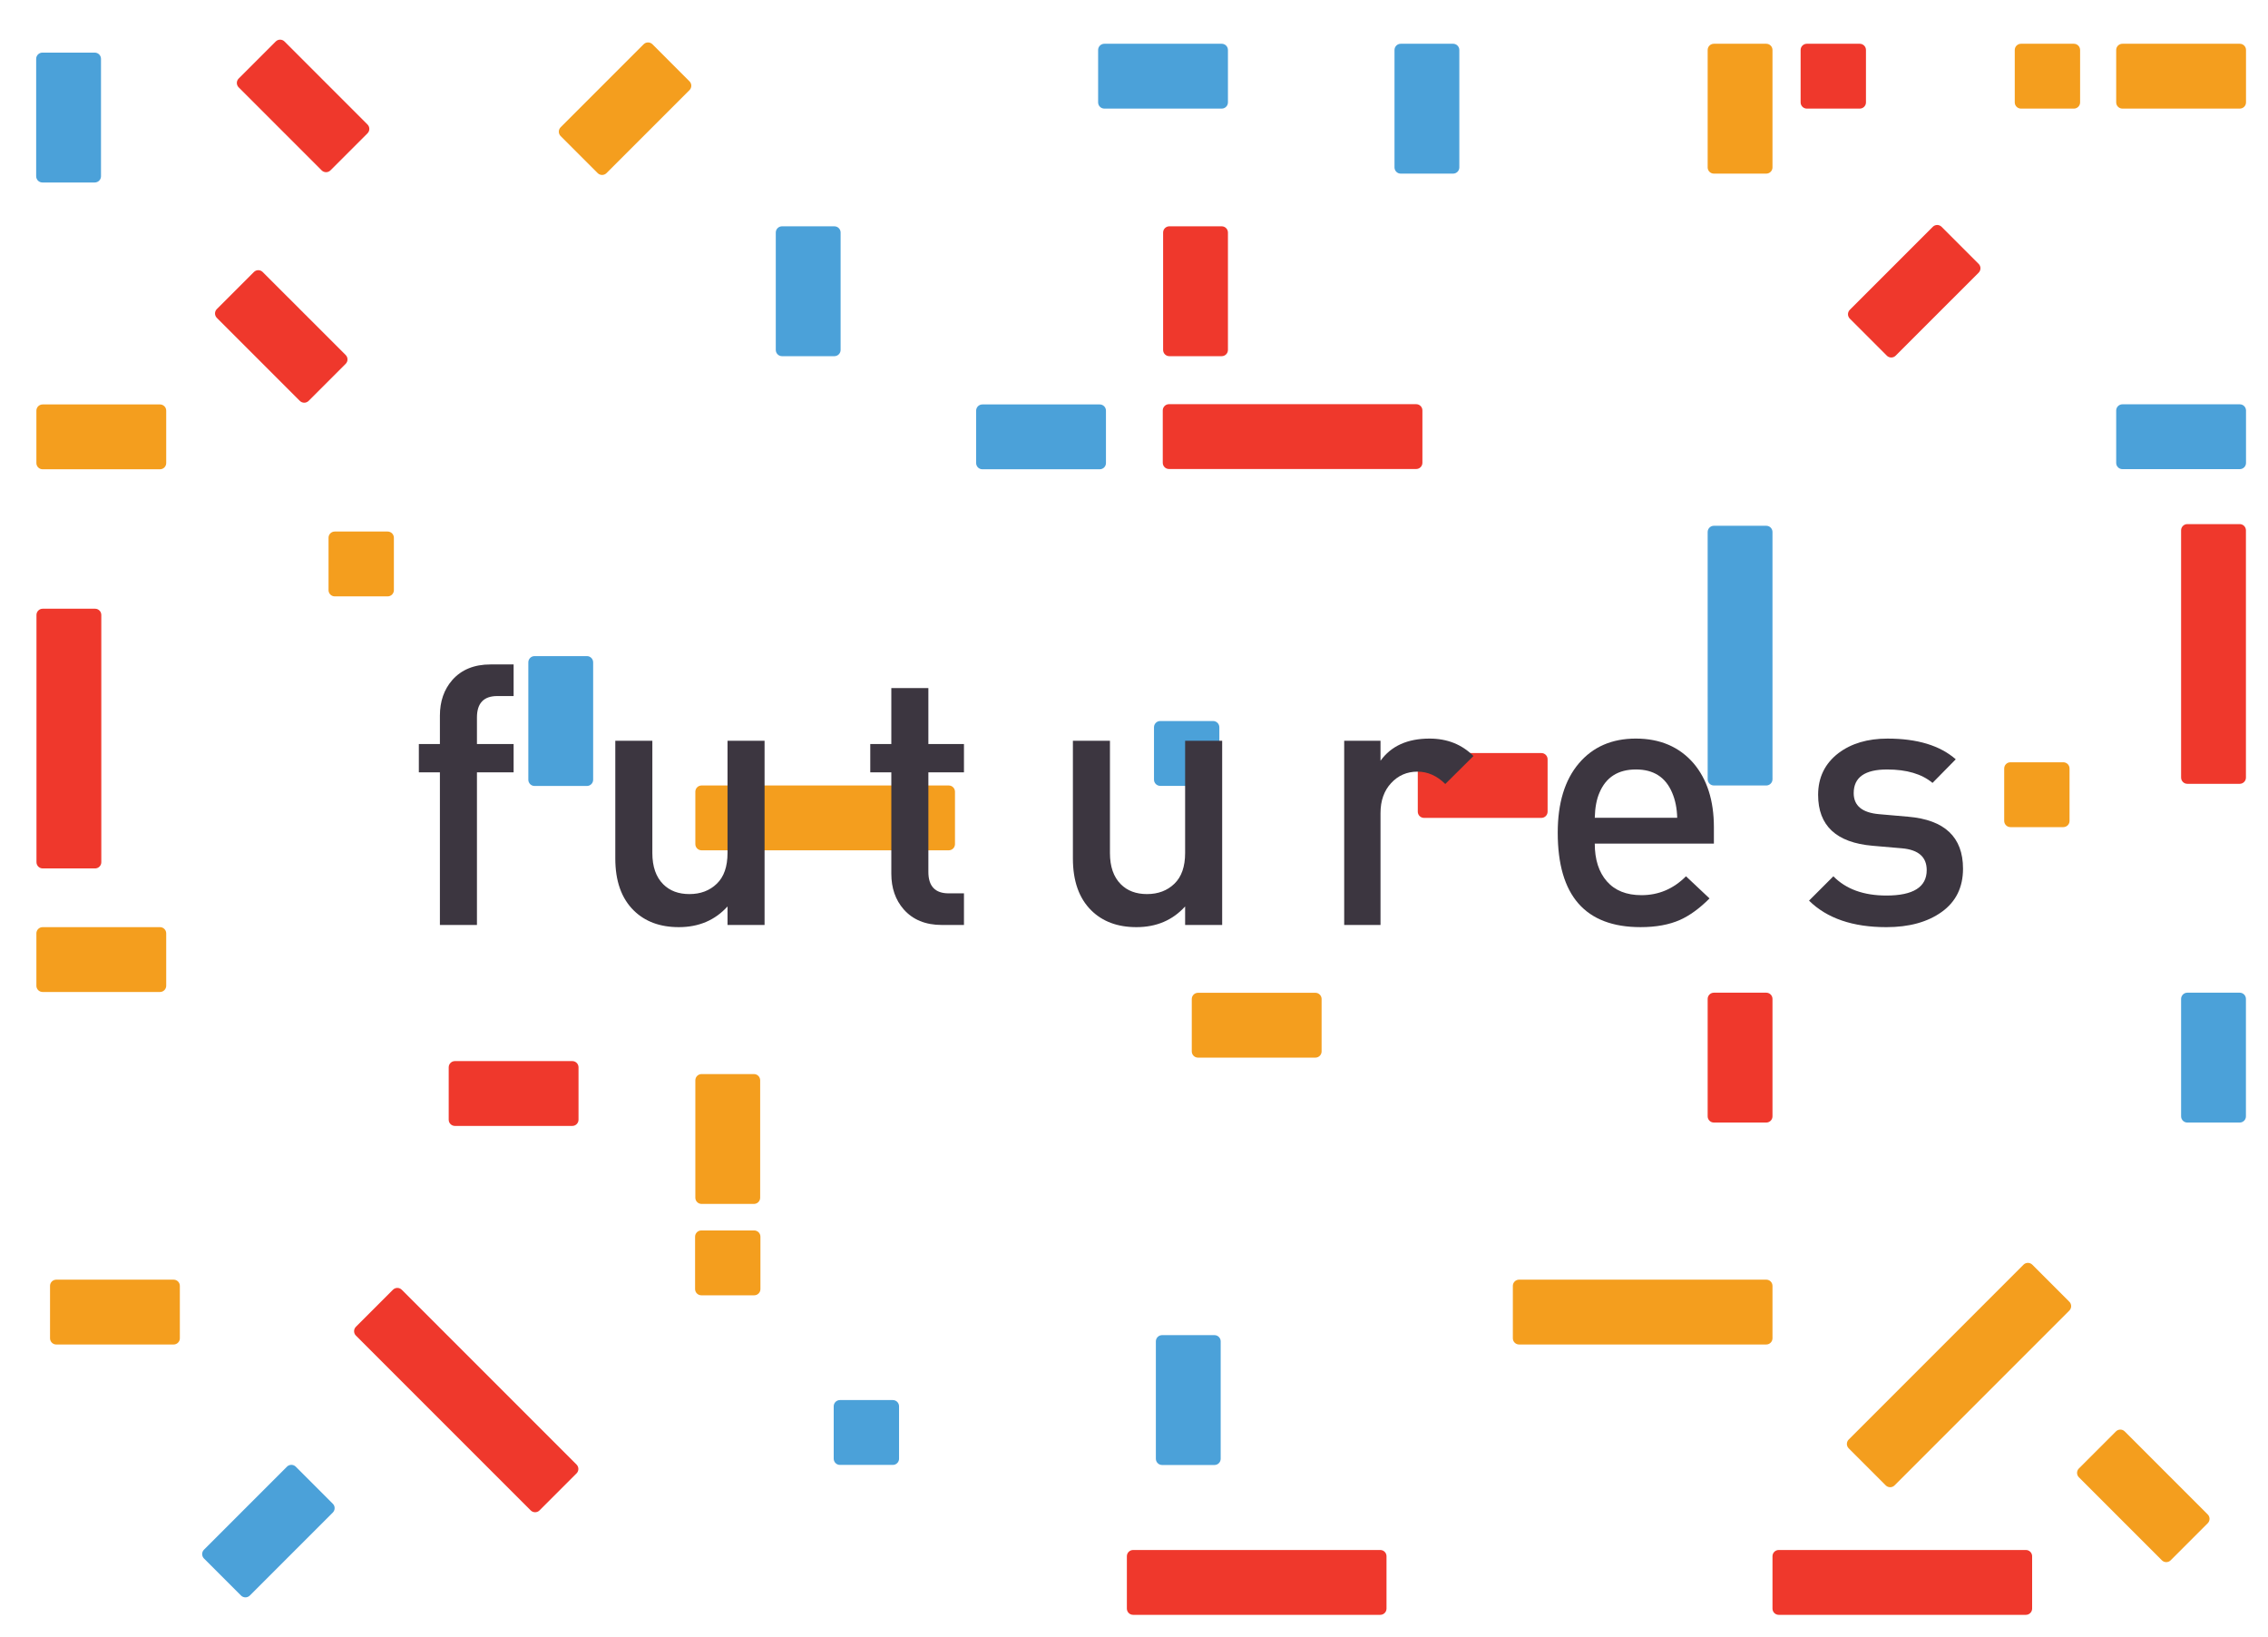
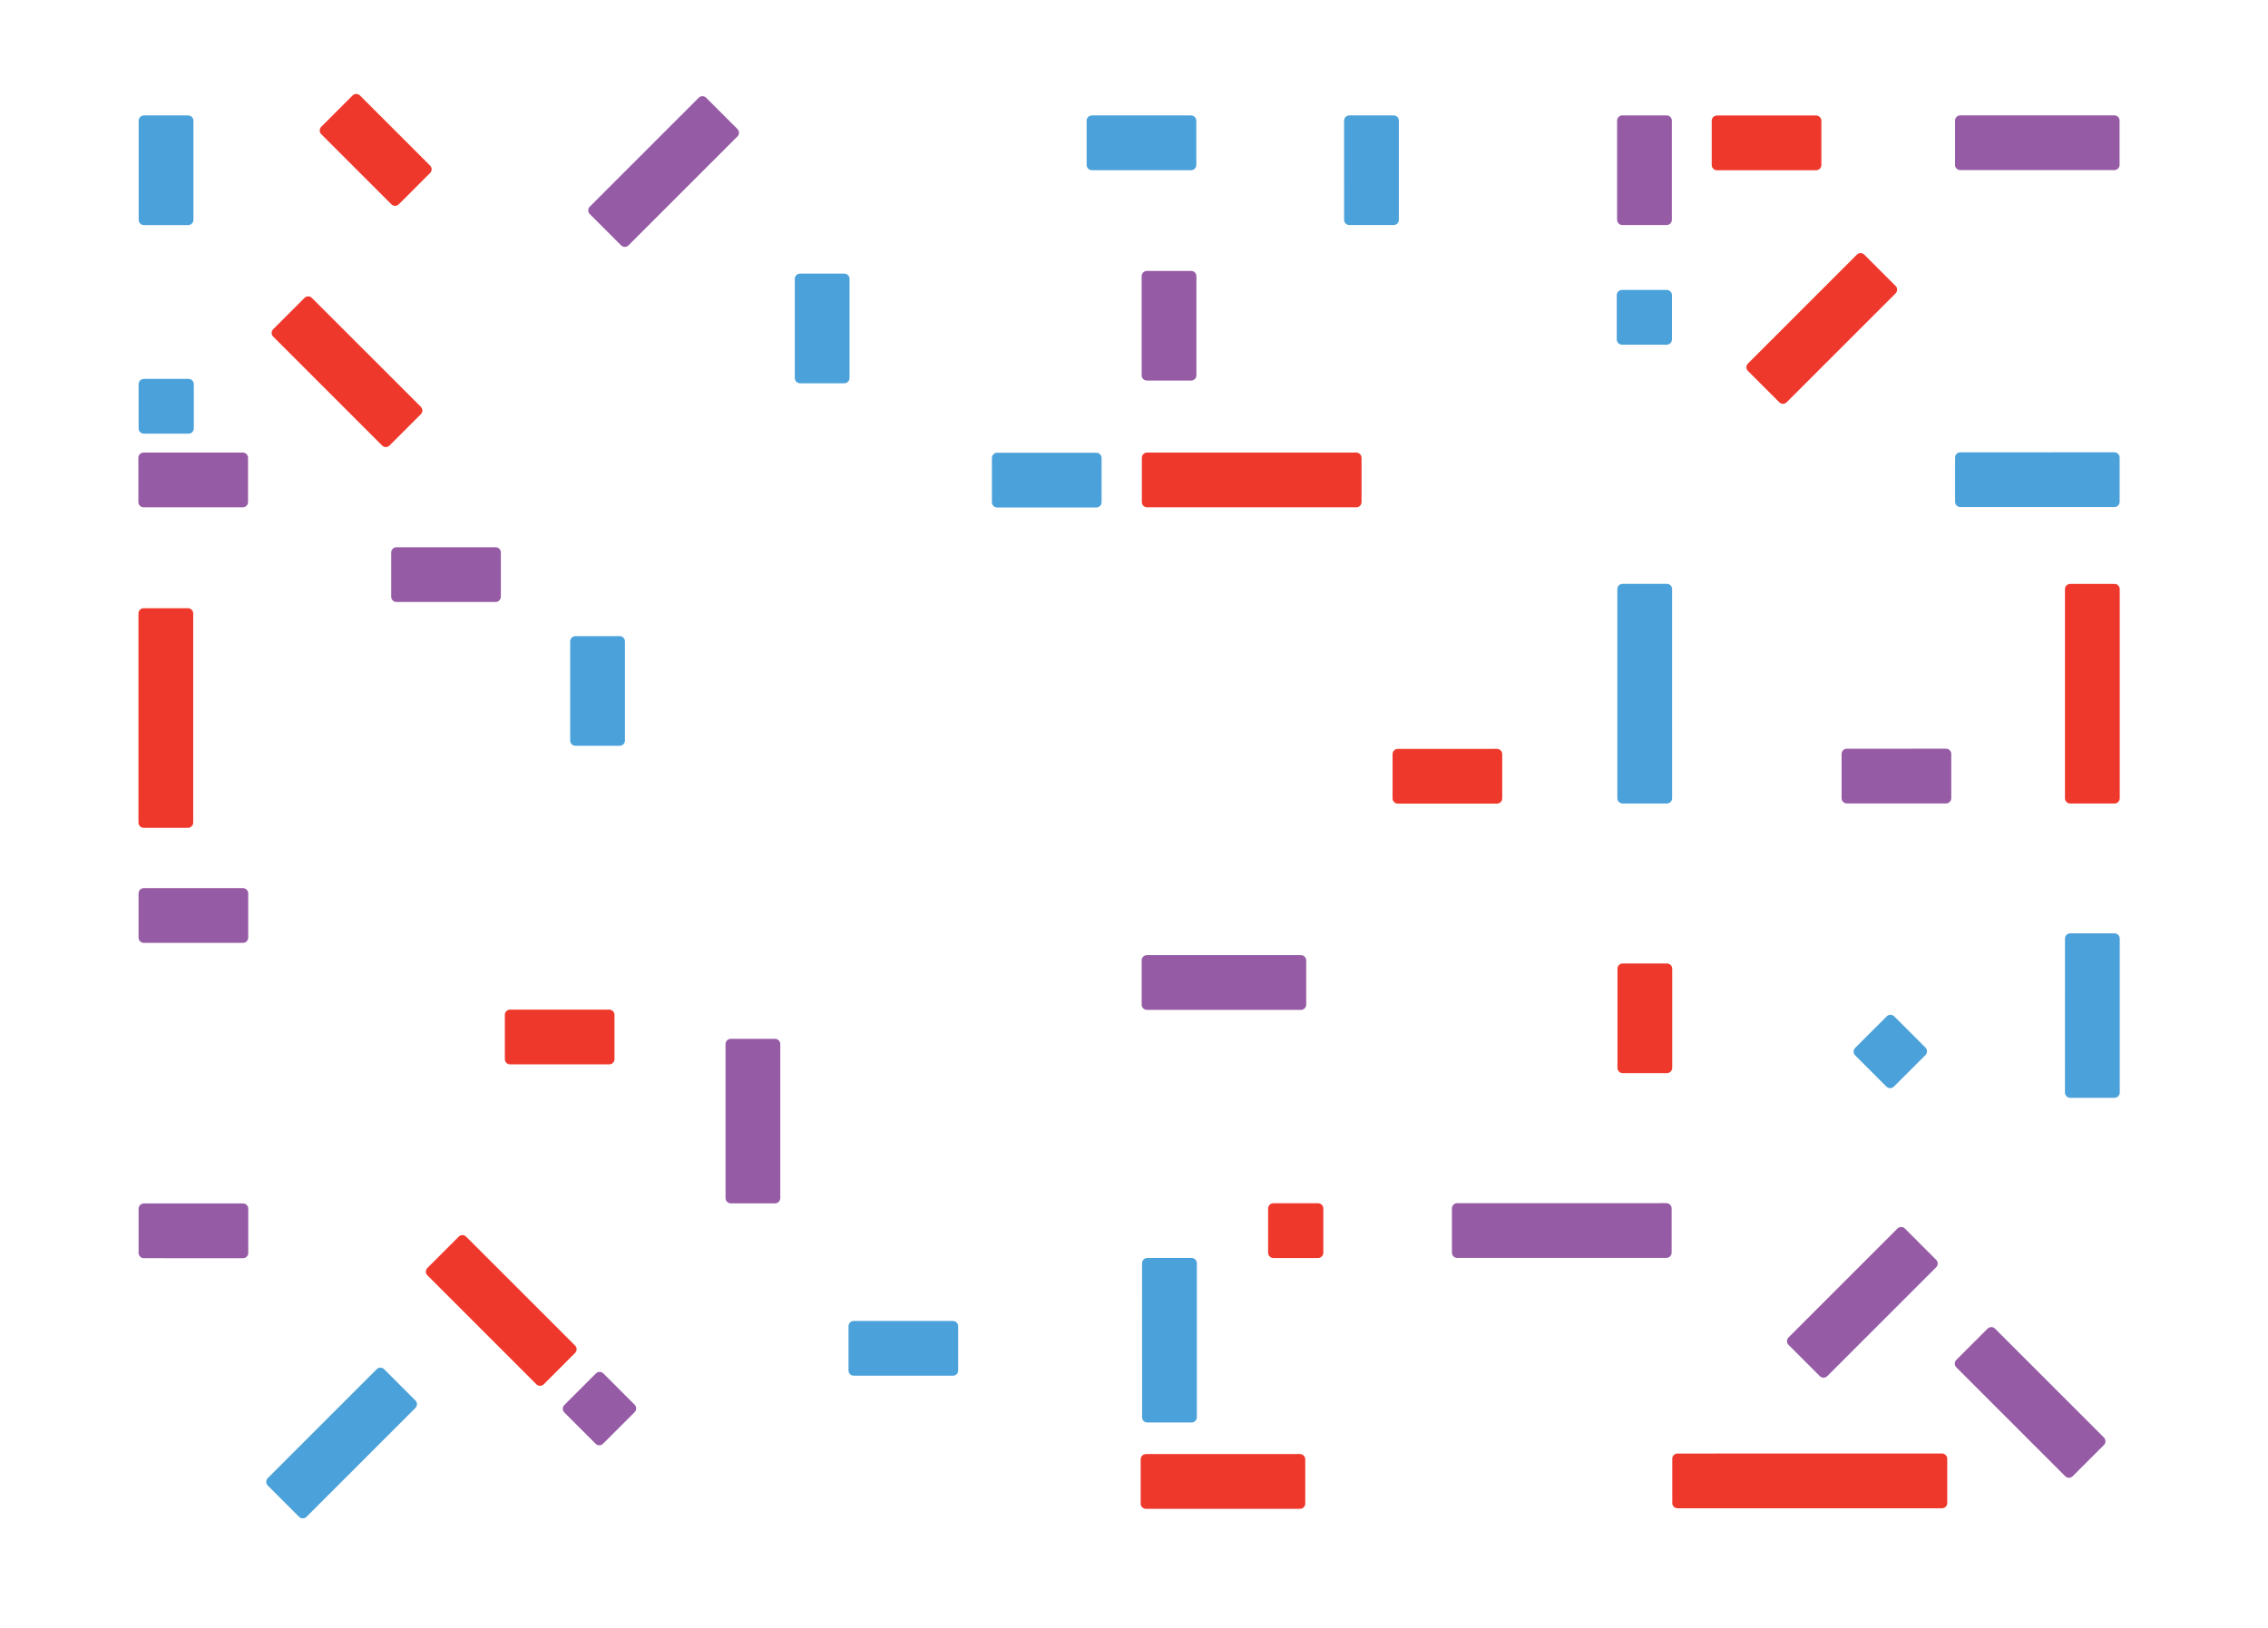
- <svg xmlns="http://www.w3.org/2000/svg" version="1.1" id="Layer_3" x="0px" y="0px" width="250px" height="180.333px" viewBox="0 0 250 180.333" enable-background="new 0 0 250 180.333" xml:space="preserve">
-   <path fill="#4BA1D9" d="M99.103,160.75c0,0.378-0.308,0.686-0.687,0.686l-5.83,0c-0.379-0.001-0.687-0.308-0.687-0.687l0-5.773  c0-0.379,0.307-0.686,0.687-0.686l5.83,0c0.378,0.001,0.686,0.307,0.686,0.686V160.75z" />
-   <path fill="#F49E1E" d="M83.822,142.058c0,0.378-0.308,0.686-0.687,0.686l-5.83,0c-0.379-0.001-0.687-0.308-0.687-0.687l0-5.773  c0-0.379,0.307-0.686,0.687-0.686l5.83,0c0.378,0.001,0.686,0.307,0.686,0.686V142.058z" />
-   <path fill="#4BA1D9" d="M134.408,85.918c0,0.378-0.308,0.686-0.687,0.686l-5.83,0c-0.379-0.001-0.687-0.308-0.687-0.687l0-5.773  c0-0.379,0.307-0.686,0.687-0.686l5.83,0c0.378,0.001,0.686,0.307,0.686,0.686V85.918z" />
-   <path fill="#F49E1E" d="M43.418,65.036c0,0.378-0.308,0.686-0.687,0.686l-5.83,0c-0.379-0.001-0.687-0.308-0.687-0.687l0-5.773  c0-0.379,0.307-0.686,0.687-0.686l5.83,0c0.378,0.001,0.686,0.307,0.686,0.686V65.036z" />
-   <path fill="#F49E1E" d="M229.289,11.283c0,0.378-0.308,0.686-0.687,0.686l-5.83,0c-0.379-0.001-0.687-0.308-0.687-0.687l0-5.773  c0-0.379,0.307-0.686,0.687-0.686l5.83,0c0.378,0.001,0.686,0.307,0.686,0.686V11.283z" />
-   <path fill="#EF382C" d="M205.685,11.283c0,0.378-0.308,0.686-0.687,0.686l-5.83,0c-0.379-0.001-0.687-0.308-0.687-0.687l0-5.773  c0-0.379,0.307-0.686,0.687-0.686l5.83,0c0.378,0.001,0.686,0.307,0.686,0.686V11.283z" />
-   <path fill="#F49E1E" d="M228.125,90.464c0,0.378-0.308,0.686-0.687,0.686l-5.83,0c-0.379-0.001-0.687-0.308-0.687-0.687l0-5.773  c0-0.379,0.307-0.686,0.687-0.686l5.83,0c0.378,0.001,0.686,0.307,0.686,0.686V90.464z" />
-   <path fill="#4BA1D9" d="M246.891,44.555h-12.938c-0.379,0-0.686,0.307-0.687,0.686v5.773c0,0.378,0.307,0.686,0.687,0.686h12.937  c0.379,0,0.686-0.308,0.686-0.686l0-5.773C247.576,44.862,247.27,44.555,246.891,44.555z" />
-   <path fill="#EF382C" d="M169.906,82.988h-12.938c-0.379,0-0.686,0.307-0.687,0.686v5.773c0,0.378,0.307,0.686,0.687,0.686h12.937  c0.379,0,0.686-0.308,0.686-0.686l0-5.773C170.591,83.295,170.285,82.988,169.906,82.988z" />
-   <path fill="#F49E1E" d="M246.891,4.823h-12.938c-0.379,0-0.686,0.307-0.687,0.686v5.773c0,0.378,0.307,0.686,0.687,0.686h12.937  c0.379,0,0.686-0.308,0.686-0.686l0-5.773C247.576,5.13,247.27,4.823,246.891,4.823z" />
-   <path fill="#4BA1D9" d="M134.67,4.823h-12.938c-0.379,0-0.686,0.307-0.687,0.686v5.773c0,0.378,0.307,0.686,0.687,0.686h12.937  c0.379,0,0.686-0.308,0.686-0.686l0-5.773C135.355,5.13,135.049,4.823,134.67,4.823z" />
-   <path fill="#EF382C" d="M213.051,24.995l-9.148,9.148c-0.268,0.268-0.268,0.703,0,0.971l4.082,4.083  c0.268,0.267,0.703,0.268,0.971,0l9.148-9.147c0.268-0.269,0.268-0.703,0-0.97l-4.082-4.083  C213.752,24.727,213.318,24.727,213.051,24.995z" />
-   <path fill="#F49E1E" d="M70.949,4.877L61.8,14.025c-0.268,0.268-0.268,0.703,0,0.971l4.082,4.083c0.268,0.267,0.703,0.268,0.971,0  l9.148-9.147c0.268-0.269,0.268-0.703,0-0.97l-4.082-4.083C71.65,4.61,71.216,4.609,70.949,4.877z" />
-   <path fill="#4BA1D9" d="M31.633,161.629l-9.148,9.148c-0.268,0.268-0.268,0.703,0,0.971l4.082,4.083  c0.268,0.267,0.703,0.268,0.971,0l9.148-9.147c0.268-0.269,0.268-0.703,0-0.97l-4.082-4.083  C32.334,161.362,31.9,161.361,31.633,161.629z" />
-   <path fill="#EF382C" d="M63.085,116.934H50.147c-0.379,0-0.686,0.307-0.687,0.686v5.773c0,0.378,0.307,0.686,0.687,0.686h12.937  c0.379,0,0.686-0.308,0.686-0.686l0-5.773C63.771,117.241,63.464,116.934,63.085,116.934z" />
-   <path fill="#F49E1E" d="M144.994,109.407h-12.938c-0.379,0-0.686,0.307-0.687,0.686v5.773c0,0.378,0.307,0.686,0.687,0.686h12.937  c0.379,0,0.686-0.308,0.686-0.686l0-5.773C145.68,109.714,145.373,109.407,144.994,109.407z" />
-   <path fill="#F49E1E" d="M19.139,141.021H6.202c-0.379,0-0.686,0.307-0.687,0.686v5.773c0,0.378,0.307,0.686,0.687,0.686h12.937  c0.379,0,0.686-0.308,0.686-0.686l0-5.773C19.825,141.328,19.518,141.021,19.139,141.021z" />
-   <path fill="#F49E1E" d="M17.636,102.173H4.698c-0.379,0-0.686,0.307-0.687,0.686v5.773c0,0.378,0.307,0.686,0.687,0.686h12.937  c0.379,0,0.686-0.308,0.686-0.686l0-5.773C18.321,102.48,18.015,102.173,17.636,102.173z" />
-   <path fill="#F49E1E" d="M17.636,44.57H4.698c-0.379,0-0.686,0.307-0.687,0.686v5.773c0,0.378,0.307,0.686,0.687,0.686h12.937  c0.379,0,0.686-0.308,0.686-0.686l0-5.773C18.321,44.877,18.015,44.57,17.636,44.57z" />
-   <path fill="#4BA1D9" d="M121.224,44.57h-12.938c-0.379,0-0.686,0.307-0.687,0.686v5.773c0,0.378,0.307,0.686,0.687,0.686h12.937  c0.379,0,0.686-0.308,0.686-0.686l0-5.773C121.909,44.877,121.603,44.57,121.224,44.57z" />
-   <path fill="#4BA1D9" d="M247.567,123.021v-12.938c0-0.379-0.307-0.687-0.686-0.687h-5.773c-0.378,0-0.687,0.307-0.687,0.687v12.937  c0,0.38,0.308,0.687,0.686,0.687h5.773C247.261,123.707,247.567,123.4,247.567,123.021z" />
-   <path fill="#EF382C" d="M135.355,38.564V25.627c0-0.379-0.307-0.687-0.686-0.687h-5.773c-0.378,0-0.687,0.307-0.687,0.687v12.937  c0,0.38,0.308,0.687,0.686,0.687h5.773C135.049,39.25,135.355,38.943,135.355,38.564z" />
-   <path fill="#4BA1D9" d="M160.861,18.447V5.51c0-0.379-0.307-0.687-0.686-0.687h-5.773c-0.378,0-0.687,0.307-0.687,0.687v12.937  c0,0.38,0.308,0.687,0.686,0.687h5.773C160.554,19.133,160.861,18.826,160.861,18.447z" />
-   <path fill="#4BA1D9" d="M11.133,19.423V6.486c0-0.379-0.307-0.687-0.686-0.687H4.674c-0.378,0-0.687,0.307-0.687,0.687v12.937  c0,0.38,0.308,0.687,0.686,0.687h5.773C10.827,20.109,11.133,19.802,11.133,19.423z" />
-   <path fill="#EF382C" d="M38.104,39.124l-9.148-9.148c-0.268-0.268-0.703-0.269-0.97,0l-4.083,4.083  c-0.268,0.267-0.269,0.702,0,0.971l9.147,9.147c0.269,0.269,0.703,0.268,0.971,0l4.082-4.082  C38.373,39.825,38.373,39.392,38.104,39.124z" />
-   <path fill="#EF382C" d="M40.51,13.721l-9.148-9.148c-0.268-0.268-0.703-0.269-0.97,0l-4.083,4.083c-0.268,0.267-0.269,0.702,0,0.971  l9.147,9.147c0.269,0.269,0.703,0.268,0.971,0l4.082-4.082C40.778,14.423,40.778,13.989,40.51,13.721z" />
-   <path fill="#F49E1E" d="M243.355,166.894l-9.148-9.148c-0.268-0.268-0.703-0.269-0.97,0l-4.083,4.083  c-0.268,0.267-0.269,0.702,0,0.971l9.147,9.147c0.269,0.269,0.703,0.268,0.971,0l4.082-4.082  C243.624,167.595,243.624,167.162,243.355,166.894z" />
-   <path fill="#F49E1E" d="M195.38,18.447V5.51c0-0.379-0.307-0.687-0.686-0.687h-5.773c-0.378,0-0.687,0.307-0.687,0.687v12.937  c0,0.38,0.308,0.687,0.686,0.687h5.773C195.074,19.133,195.38,18.826,195.38,18.447z" />
-   <path fill="#4BA1D9" d="M92.66,38.564V25.627c0-0.379-0.307-0.687-0.686-0.687h-5.773c-0.378,0-0.687,0.307-0.687,0.687v12.937  c0,0.38,0.308,0.687,0.686,0.687h5.773C92.353,39.25,92.66,38.943,92.66,38.564z" />
-   <path fill="#4BA1D9" d="M134.556,160.759v-12.938c0-0.379-0.307-0.687-0.686-0.687h-5.773c-0.378,0-0.687,0.307-0.687,0.687v12.937  c0,0.38,0.308,0.687,0.686,0.687h5.773C134.25,161.444,134.556,161.138,134.556,160.759z" />
-   <path fill="#EF382C" d="M195.38,123.021v-12.938c0-0.379-0.307-0.687-0.686-0.687h-5.773c-0.378,0-0.687,0.307-0.687,0.687v12.937  c0,0.38,0.308,0.687,0.686,0.687h5.773C195.074,123.707,195.38,123.4,195.38,123.021z" />
-   <path fill="#F49E1E" d="M83.793,131.989v-12.938c0-0.379-0.307-0.687-0.686-0.687h-5.773c-0.378,0-0.687,0.307-0.687,0.687v12.937  c0,0.38,0.308,0.687,0.686,0.687h5.773C83.486,132.674,83.793,132.368,83.793,131.989z" />
-   <path fill="#4BA1D9" d="M65.383,85.928V72.991c0-0.379-0.307-0.687-0.686-0.687h-5.773c-0.378,0-0.687,0.307-0.687,0.687v12.937  c0,0.38,0.308,0.687,0.686,0.687h5.773C65.076,86.614,65.383,86.307,65.383,85.928z" />
-   <path fill="#F49E1E" d="M223.049,139.372l-19.267,19.267c-0.268,0.268-0.268,0.702,0,0.971l4.083,4.082  c0.268,0.267,0.702,0.269,0.97,0l19.267-19.267c0.268-0.268,0.268-0.703,0-0.97l-4.082-4.083  C223.751,139.104,223.316,139.104,223.049,139.372z" />
-   <path fill="#F49E1E" d="M104.582,86.561l-27.248,0c-0.379,0-0.686,0.307-0.687,0.686v5.773c0,0.378,0.307,0.686,0.687,0.686  l27.247,0c0.379,0,0.686-0.308,0.686-0.686l0-5.773C105.267,86.868,104.96,86.561,104.582,86.561z" />
-   <path fill="#EF382C" d="M152.149,170.812l-27.248,0c-0.379,0-0.686,0.307-0.687,0.686v5.773c0,0.378,0.307,0.686,0.687,0.686  l27.247,0c0.379,0,0.686-0.308,0.686-0.686l0-5.773C152.834,171.12,152.527,170.812,152.149,170.812z" />
-   <path fill="#EF382C" d="M223.315,170.812l-27.248,0c-0.379,0-0.686,0.307-0.687,0.686v5.773c0,0.378,0.307,0.686,0.687,0.686  l27.247,0c0.379,0,0.686-0.308,0.686-0.686l0-5.773C224,171.12,223.693,170.812,223.315,170.812z" />
-   <path fill="#EF382C" d="M247.568,85.691l-0.001-27.247c0-0.38-0.307-0.687-0.686-0.687h-5.773c-0.378,0-0.687,0.307-0.687,0.687  l0.001,27.247c0,0.379,0.308,0.686,0.686,0.686l5.773,0.001C247.26,86.377,247.568,86.07,247.568,85.691z" />
-   <path fill="#EF382C" d="M11.167,95.016l-0.001-27.247c0-0.38-0.307-0.687-0.686-0.687H4.707c-0.378,0-0.687,0.307-0.687,0.687  l0.001,27.247c0,0.379,0.308,0.686,0.686,0.686l5.773,0.001C10.859,95.702,11.167,95.395,11.167,95.016z" />
-   <path fill="#4BA1D9" d="M195.381,85.875l-0.001-27.247c0-0.38-0.307-0.687-0.686-0.687h-5.773c-0.378,0-0.687,0.307-0.687,0.687  l0.001,27.247c0,0.379,0.308,0.686,0.686,0.686l5.773,0.001C195.073,86.56,195.381,86.253,195.381,85.875z" />
-   <path fill="#EF382C" d="M63.552,161.397l-19.267-19.266c-0.269-0.269-0.702-0.269-0.97,0l-4.083,4.083  c-0.267,0.267-0.269,0.702,0,0.971L58.5,166.45c0.268,0.268,0.702,0.267,0.969,0l4.083-4.082  C63.82,162.099,63.82,161.665,63.552,161.397z" />
-   <path fill="#F49E1E" d="M194.695,141.02l-27.248,0c-0.379,0-0.686,0.307-0.687,0.686v5.773c0,0.378,0.307,0.686,0.687,0.686  l27.247,0c0.379,0,0.686-0.308,0.686-0.686l0-5.773C195.38,141.327,195.073,141.02,194.695,141.02z" />
-   <path fill="#EF382C" d="M156.106,44.541l-27.248,0c-0.379,0-0.686,0.307-0.687,0.686V51c0,0.378,0.307,0.686,0.687,0.686l27.247,0  c0.379,0,0.686-0.308,0.686-0.686l0-5.773C156.792,44.848,156.484,44.541,156.106,44.541z" />
-   <g>
-     <path fill="#3C3640" d="M56.616,85.116h-4.042v16.816H48.49V85.116h-2.321v-3.123h2.321v-3.124c0-1.574,0.454-2.883,1.361-3.924   c1.014-1.147,2.415-1.722,4.203-1.722h2.562v3.483h-1.801c-1.495,0-2.241,0.788-2.241,2.362v2.924h4.042V85.116z" />
-     <path fill="#3C3640" d="M84.278,101.933h-4.084v-2.042c-1.379,1.521-3.169,2.282-5.369,2.282c-2.068,0-3.726-0.613-4.972-1.842   c-1.353-1.335-2.029-3.243-2.029-5.726V81.633h4.084v12.372c0,1.496,0.4,2.644,1.201,3.443c0.72,0.721,1.681,1.081,2.882,1.081   c1.228,0,2.235-0.381,3.022-1.142c0.787-0.76,1.181-1.887,1.181-3.383V81.633h4.084V101.933z" />
-     <path fill="#3C3640" d="M106.256,101.933h-2.442c-1.788,0-3.189-0.573-4.203-1.722c-0.907-1.041-1.361-2.349-1.361-3.923V85.116   h-2.321v-3.123h2.321v-6.167h4.084v6.167h3.923v3.123h-3.923v10.972c0,1.574,0.746,2.361,2.241,2.361h1.682V101.933z" />
-     <path fill="#3C3640" d="M134.719,101.933h-4.084v-2.042c-1.379,1.521-3.169,2.282-5.369,2.282c-2.068,0-3.726-0.613-4.972-1.842   c-1.353-1.335-2.029-3.243-2.029-5.726V81.633h4.084v12.372c0,1.496,0.4,2.644,1.201,3.443c0.72,0.721,1.681,1.081,2.882,1.081   c1.228,0,2.235-0.381,3.022-1.142c0.787-0.76,1.181-1.887,1.181-3.383V81.633h4.084V101.933z" />
-     <path fill="#3C3640" d="M162.419,83.314l-3.106,3.083c-0.915-0.907-1.938-1.361-3.066-1.361c-1.157,0-2.126,0.42-2.904,1.261   c-0.78,0.841-1.17,1.942-1.17,3.304v12.332h-4.004v-20.3h4.004v2.202c1.174-1.628,2.975-2.442,5.403-2.442   C159.522,81.393,161.138,82.033,162.419,83.314z" />
-     <path fill="#3C3640" d="M188.921,92.964H175.79c0,1.762,0.445,3.15,1.337,4.164c0.891,1.015,2.161,1.521,3.811,1.521   c1.89,0,3.525-0.694,4.908-2.081l2.595,2.441c-1.095,1.095-2.176,1.882-3.243,2.362c-1.201,0.534-2.655,0.801-4.363,0.801   c-6.085,0-9.127-3.47-9.127-10.41c0-3.256,0.773-5.799,2.321-7.628c1.548-1.828,3.644-2.742,6.285-2.742   c2.669,0,4.79,0.907,6.365,2.723c1.494,1.762,2.242,4.111,2.242,7.047V92.964z M184.877,90.121   c-0.026-1.041-0.212-1.962-0.558-2.763c-0.718-1.708-2.046-2.562-3.985-2.562c-1.967,0-3.309,0.854-4.026,2.562   c-0.318,0.721-0.491,1.642-0.518,2.763H184.877z" />
-     <path fill="#3C3640" d="M216.382,95.728c0,2.055-0.781,3.643-2.342,4.764c-1.562,1.121-3.597,1.682-6.105,1.682   c-3.71,0-6.552-0.975-8.526-2.923l2.682-2.682c1.388,1.414,3.336,2.121,5.845,2.121c2.963,0,4.444-0.935,4.444-2.802   c0-1.442-0.908-2.243-2.723-2.403l-3.242-0.28c-4.004-0.347-6.005-2.215-6.005-5.605c0-1.922,0.746-3.457,2.241-4.604   c1.414-1.067,3.216-1.602,5.404-1.602c3.283,0,5.791,0.761,7.526,2.282l-2.562,2.603c-1.174-0.987-2.842-1.481-5.004-1.481   c-2.455,0-3.683,0.867-3.683,2.603c0,1.389,0.934,2.162,2.802,2.322l3.203,0.28C214.366,90.349,216.382,92.257,216.382,95.728z" />
-   </g>
+ <svg xmlns="http://www.w3.org/2000/svg" version="1.1" id="Layer_1" x="0px" y="0px" width="224.516px" height="161.12px" viewBox="0 0 224.516 161.12" enable-background="new 0 0 224.516 161.12" xml:space="preserve">
+   <path fill="#EF382C" d="M130.999,124.045c0,0.287-0.234,0.521-0.521,0.521h-4.423c-0.287,0-0.52-0.233-0.52-0.521v-4.38  c0-0.289,0.23-0.52,0.52-0.52h4.424c0.287,0,0.52,0.23,0.52,0.52V124.045z" />
+   <path fill="#4BA1D9" d="M165.512,33.611c0,0.287-0.233,0.52-0.52,0.52l-4.424,0c-0.287,0-0.52-0.233-0.52-0.521v-4.38  c0-0.288,0.231-0.521,0.521-0.521h4.423c0.288,0,0.52,0.232,0.521,0.521L165.512,33.611z" />
+   <path fill="#965BA5" d="M62.825,139.094c0.204,0.203,0.203,0.532,0,0.735l-3.127,3.128c-0.204,0.203-0.533,0.203-0.736,0  l-3.097-3.097c-0.204-0.205-0.204-0.533,0-0.737l3.127-3.128c0.203-0.203,0.532-0.201,0.736,0L62.825,139.094z" />
+   <path fill="#4BA1D9" d="M190.608,103.733c0.204,0.204,0.203,0.533,0,0.736l-3.127,3.127c-0.203,0.204-0.532,0.204-0.736,0  l-3.097-3.096c-0.204-0.205-0.204-0.533,0-0.738l3.128-3.127c0.203-0.202,0.531-0.202,0.735,0.002L190.608,103.733z" />
+   <path fill="#4BA1D9" d="M19.186,42.419c0,0.288-0.234,0.521-0.521,0.521l-4.423,0c-0.288,0-0.52-0.233-0.52-0.521l0-4.38  c0-0.288,0.232-0.521,0.521-0.521h4.423c0.288,0,0.52,0.233,0.52,0.521L19.186,42.419z" />
+   <path fill="#4BA1D9" d="M61.865,73.325l0-9.816c0-0.288-0.232-0.52-0.521-0.52h-4.38c-0.287,0-0.521,0.233-0.52,0.521l0,9.814  c0,0.288,0.233,0.52,0.52,0.52h4.379C61.631,73.845,61.865,73.612,61.865,73.325z" />
+   <path fill="#EF382C" d="M60.312,99.972h-9.816c-0.288,0-0.52,0.233-0.52,0.521v4.379c0,0.289,0.232,0.522,0.521,0.521h9.815  c0.288,0,0.52-0.232,0.52-0.521v-4.379C60.832,100.207,60.6,99.972,60.312,99.972z" />
+   <path fill="#965BA5" d="M24.051,87.94l-9.815,0.001c-0.288,0-0.52,0.232-0.52,0.521v4.379c0,0.289,0.232,0.521,0.52,0.521  l9.815,0.001c0.288-0.001,0.521-0.232,0.521-0.521v-4.379C24.572,88.175,24.338,87.941,24.051,87.94z" />
+   <path fill="#965BA5" d="M24.056,119.163H14.24c-0.288,0-0.52,0.232-0.52,0.521v4.38c-0.001,0.287,0.232,0.521,0.521,0.518  l9.814,0.003c0.288-0.003,0.521-0.233,0.521-0.521v-4.38C24.576,119.396,24.343,119.163,24.056,119.163z" />
+   <path fill="#EF382C" d="M148.19,74.153l-9.815,0.001c-0.288,0-0.52,0.233-0.52,0.521v4.379c-0.001,0.289,0.232,0.522,0.521,0.52  l9.814,0.001c0.288-0.001,0.521-0.233,0.521-0.521v-4.379C148.711,74.388,148.478,74.154,148.19,74.153z" />
+   <path fill="#965BA5" d="M192.641,74.135l-9.815,0.001c-0.288,0-0.52,0.232-0.52,0.521v4.379c-0.001,0.288,0.233,0.521,0.521,0.519  l9.814,0.002c0.288-0.002,0.521-0.233,0.521-0.521v-4.379C193.163,74.37,192.929,74.135,192.641,74.135z" />
+   <path fill="#EF382C" d="M165.538,105.738v-9.815c0-0.289-0.232-0.521-0.521-0.521h-4.38c-0.289,0-0.521,0.232-0.52,0.521v9.815  c0,0.286,0.23,0.519,0.52,0.519h4.379C165.303,106.257,165.538,106.024,165.538,105.738z" />
+   <path fill="#965BA5" d="M160.081,11.948v9.816c0,0.289,0.232,0.52,0.521,0.52h4.38c0.288,0,0.521-0.232,0.52-0.521v-9.815  c0-0.287-0.231-0.52-0.52-0.52h-4.379C160.314,11.428,160.081,11.662,160.081,11.948z" />
+   <path fill="#4BA1D9" d="M108.529,44.83l-9.816,0.001c-0.289,0-0.52,0.232-0.52,0.52v4.379c0,0.289,0.232,0.522,0.52,0.521h9.815  c0.288,0,0.521-0.233,0.521-0.521v-4.378C109.05,45.065,108.817,44.831,108.529,44.83z" />
+   <path fill="#965BA5" d="M24.033,44.812l-9.815,0.001c-0.289,0-0.52,0.232-0.52,0.52v4.38c0,0.288,0.232,0.521,0.52,0.52h9.815  c0.288,0,0.521-0.231,0.521-0.52v-4.379C24.554,45.047,24.321,44.813,24.033,44.812z" />
+   <path fill="#965BA5" d="M49.061,54.188h-9.815c-0.288,0-0.52,0.232-0.52,0.521v4.38c0,0.288,0.232,0.521,0.52,0.52h9.815  c0.287,0,0.521-0.232,0.521-0.52V54.71C49.582,54.423,49.348,54.188,49.061,54.188z" />
+   <path fill="#EF382C" d="M42.576,16.396l-6.941-6.94c-0.204-0.204-0.532-0.203-0.736,0l-3.096,3.097  c-0.205,0.203-0.205,0.533,0,0.736l6.94,6.941c0.203,0.202,0.531,0.203,0.735,0l3.097-3.097C42.778,16.93,42.779,16.6,42.576,16.396  z" />
+   <path fill="#4BA1D9" d="M133.055,11.948l0.001,9.816c0,0.289,0.232,0.52,0.521,0.52h4.381c0.287,0,0.521-0.232,0.52-0.521v-9.815  c0-0.287-0.232-0.52-0.52-0.52h-4.381C133.29,11.428,133.056,11.662,133.055,11.948z" />
+   <path fill="#4BA1D9" d="M78.678,27.615l0,9.815c0,0.289,0.233,0.52,0.521,0.52h4.379c0.289,0,0.522-0.232,0.52-0.52l0.001-9.815  c-0.001-0.288-0.232-0.521-0.521-0.521h-4.379C78.913,27.094,78.678,27.328,78.678,27.615z" />
+   <path fill="#4BA1D9" d="M13.728,11.953l0,9.816c0,0.289,0.233,0.52,0.521,0.52h4.38c0.288,0,0.521-0.232,0.52-0.521l0-9.815  c0-0.287-0.232-0.521-0.52-0.521h-4.379C13.962,11.432,13.728,11.666,13.728,11.953z" />
+   <path fill="#965BA5" d="M113.014,27.347l0.002,9.816c0,0.289,0.231,0.52,0.52,0.52h4.38c0.288,0,0.521-0.233,0.52-0.52l0.001-9.815  c-0.001-0.287-0.232-0.521-0.521-0.521h-4.38C113.249,26.826,113.015,27.06,113.014,27.347z" />
+   <path fill="#4BA1D9" d="M94.332,130.8l-9.815,0.001c-0.289,0-0.52,0.231-0.52,0.519v4.382c0,0.287,0.232,0.521,0.521,0.519h9.815  c0.287,0,0.52-0.231,0.52-0.519v-4.38C94.852,131.034,94.619,130.8,94.332,130.8z" />
+   <path fill="#EF382C" d="M179.784,11.436l-9.816,0.001c-0.288,0-0.52,0.232-0.52,0.52v4.38c0,0.289,0.232,0.521,0.521,0.52  l9.815,0.001c0.287-0.001,0.52-0.232,0.52-0.521v-4.379C180.303,11.67,180.071,11.436,179.784,11.436z" />
+   <path fill="#4BA1D9" d="M117.905,11.431l-9.816,0.001c-0.289,0-0.52,0.232-0.52,0.52v4.38c0,0.288,0.232,0.521,0.521,0.52  l9.815,0.001c0.287-0.001,0.52-0.232,0.52-0.521v-4.379C118.424,11.666,118.192,11.431,117.905,11.431z" />
+   <path fill="#965BA5" d="M77.244,118.634l0-15.249c0-0.288-0.233-0.521-0.521-0.521h-4.38c-0.288,0-0.521,0.232-0.52,0.521l0,15.249  c0,0.288,0.232,0.52,0.52,0.52h4.38C77.009,119.153,77.243,118.922,77.244,118.634z" />
+   <path fill="#4BA1D9" d="M37.291,135.579l-10.783,10.783c-0.203,0.203-0.203,0.532,0,0.735l3.098,3.097  c0.203,0.203,0.532,0.203,0.735,0l10.784-10.783c0.202-0.203,0.203-0.531,0-0.734l-3.097-3.098  C37.825,135.376,37.494,135.376,37.291,135.579z" />
+   <path fill="#EF382C" d="M56.93,133.235l-10.784-10.783c-0.204-0.204-0.532-0.204-0.736,0l-3.098,3.098  c-0.204,0.203-0.204,0.532,0.001,0.734l10.782,10.785c0.204,0.202,0.533,0.203,0.735,0l3.097-3.098  C57.132,133.769,57.133,133.438,56.93,133.235z" />
+   <path fill="#965BA5" d="M128.786,94.575h-15.25c-0.287,0-0.52,0.232-0.52,0.521v4.38c0,0.287,0.232,0.521,0.52,0.52l15.25,0.001  c0.287-0.001,0.52-0.233,0.52-0.521v-4.38C129.306,94.809,129.073,94.575,128.786,94.575z" />
+   <path fill="#EF382C" d="M183.817,25.214l-10.782,10.784c-0.204,0.204-0.203,0.531,0.001,0.735l3.097,3.097  c0.203,0.205,0.532,0.205,0.735,0l10.783-10.782c0.202-0.204,0.204-0.533,0-0.736l-3.097-3.097  C184.352,25.012,184.021,25.012,183.817,25.214z" />
+   <path fill="#EF382C" d="M41.661,40.283L30.876,29.5c-0.204-0.204-0.533-0.203-0.735,0l-3.097,3.097  c-0.204,0.204-0.205,0.533,0,0.735l10.782,10.783c0.205,0.203,0.532,0.204,0.735,0l3.097-3.097  C41.862,40.817,41.863,40.487,41.661,40.283z" />
+   <path fill="#965BA5" d="M69.168,9.678L58.385,20.461c-0.203,0.204-0.203,0.532,0,0.735l3.097,3.098  c0.203,0.204,0.533,0.204,0.736-0.001l10.783-10.782c0.203-0.204,0.203-0.532,0-0.736l-3.097-3.096  C69.702,9.476,69.372,9.474,69.168,9.678z" />
+   <path fill="#EF382C" d="M128.69,143.979l-15.25,0.001c-0.287,0-0.52,0.232-0.52,0.52v4.381c0,0.288,0.232,0.521,0.52,0.52  l15.25,0.002c0.288-0.002,0.521-0.233,0.521-0.521v-4.379C129.211,144.214,128.977,143.979,128.69,143.979z" />
+   <path fill="#4BA1D9" d="M113.057,125.082l0.002,15.249c0,0.289,0.23,0.521,0.52,0.521h4.38c0.288,0,0.521-0.231,0.52-0.521  l0.001-15.249c-0.001-0.288-0.232-0.521-0.521-0.521h-4.38C113.292,124.562,113.057,124.795,113.057,125.082z" />
+   <path fill="#965BA5" d="M187.834,121.648l-10.782,10.784c-0.203,0.204-0.202,0.532,0.001,0.735l3.098,3.097  c0.203,0.203,0.532,0.203,0.734,0l10.783-10.783c0.203-0.203,0.204-0.531,0-0.734l-3.097-3.098  C188.37,121.446,188.039,121.445,187.834,121.648z" />
+   <path fill="#965BA5" d="M208.277,142.343l-10.784-10.783c-0.203-0.204-0.531-0.204-0.734,0l-3.098,3.096  c-0.204,0.205-0.204,0.535,0,0.737l10.782,10.782c0.204,0.204,0.533,0.205,0.736,0l3.097-3.096  C208.479,142.876,208.48,142.546,208.277,142.343z" />
+   <path fill="#4BA1D9" d="M209.84,108.187V92.938c0-0.289-0.232-0.521-0.52-0.521h-4.381c-0.288,0-0.521,0.232-0.52,0.521  l-0.002,15.248c0.002,0.287,0.233,0.521,0.521,0.521h4.379C209.606,108.708,209.84,108.474,209.84,108.187z" />
+   <path fill="#4BA1D9" d="M209.307,44.786l-15.249,0.001c-0.288,0-0.52,0.231-0.52,0.52v4.38c-0.001,0.288,0.231,0.521,0.521,0.52  l15.248,0.001c0.288-0.001,0.521-0.233,0.521-0.521v-4.379C209.829,45.02,209.595,44.787,209.307,44.786z" />
+   <path fill="#965BA5" d="M209.303,11.422l-15.249,0.001c-0.288,0-0.521,0.233-0.521,0.521v4.38c0,0.288,0.232,0.521,0.521,0.52  l15.249,0c0.288,0,0.521-0.232,0.521-0.52v-4.379C209.825,11.657,209.59,11.422,209.303,11.422z" />
+   <path fill="#EF382C" d="M19.126,81.45l0-20.708c0-0.288-0.232-0.52-0.521-0.52h-4.379c-0.289,0-0.521,0.231-0.52,0.521L13.706,81.45  c0.001,0.287,0.232,0.521,0.521,0.521h4.379C18.891,81.971,19.126,81.737,19.126,81.45z" />
+   <path fill="#965BA5" d="M164.959,119.134l-20.709,0.001c-0.287,0-0.52,0.232-0.52,0.521v4.379c0,0.289,0.232,0.521,0.521,0.52  l20.708,0.002c0.288-0.002,0.52-0.232,0.52-0.521v-4.379C165.48,119.368,165.247,119.134,164.959,119.134z" />
+   <path fill="#4BA1D9" d="M165.528,79.04l-0.002-20.708c0-0.289-0.232-0.521-0.52-0.521l-4.381,0.001  c-0.287-0.001-0.521,0.232-0.52,0.52V79.04c0,0.288,0.232,0.52,0.52,0.52h4.381C165.292,79.56,165.527,79.327,165.528,79.04z" />
+   <path fill="#EF382C" d="M134.264,44.812l-20.709,0.001c-0.289,0-0.521,0.232-0.521,0.52l0.001,4.38  c-0.001,0.288,0.232,0.521,0.52,0.521h20.709c0.287,0,0.52-0.232,0.52-0.521v-4.379C134.785,45.047,134.55,44.812,134.264,44.812z" />
+   <path fill="#EF382C" d="M209.838,79.045V58.336c0-0.289-0.232-0.52-0.521-0.52h-4.379c-0.289,0-0.521,0.232-0.52,0.521  l-0.001,20.708c0.001,0.287,0.231,0.52,0.521,0.52h4.379C209.604,79.565,209.838,79.332,209.838,79.045z" />
+   <path fill="#EF382C" d="M192.243,143.925l-26.18,0.002c-0.289,0-0.521,0.232-0.521,0.521l0.001,4.379  c-0.002,0.287,0.232,0.521,0.52,0.519l26.18,0.002c0.288-0.002,0.521-0.233,0.521-0.521v-4.379  C192.764,144.16,192.53,143.927,192.243,143.925z" />
</svg>
